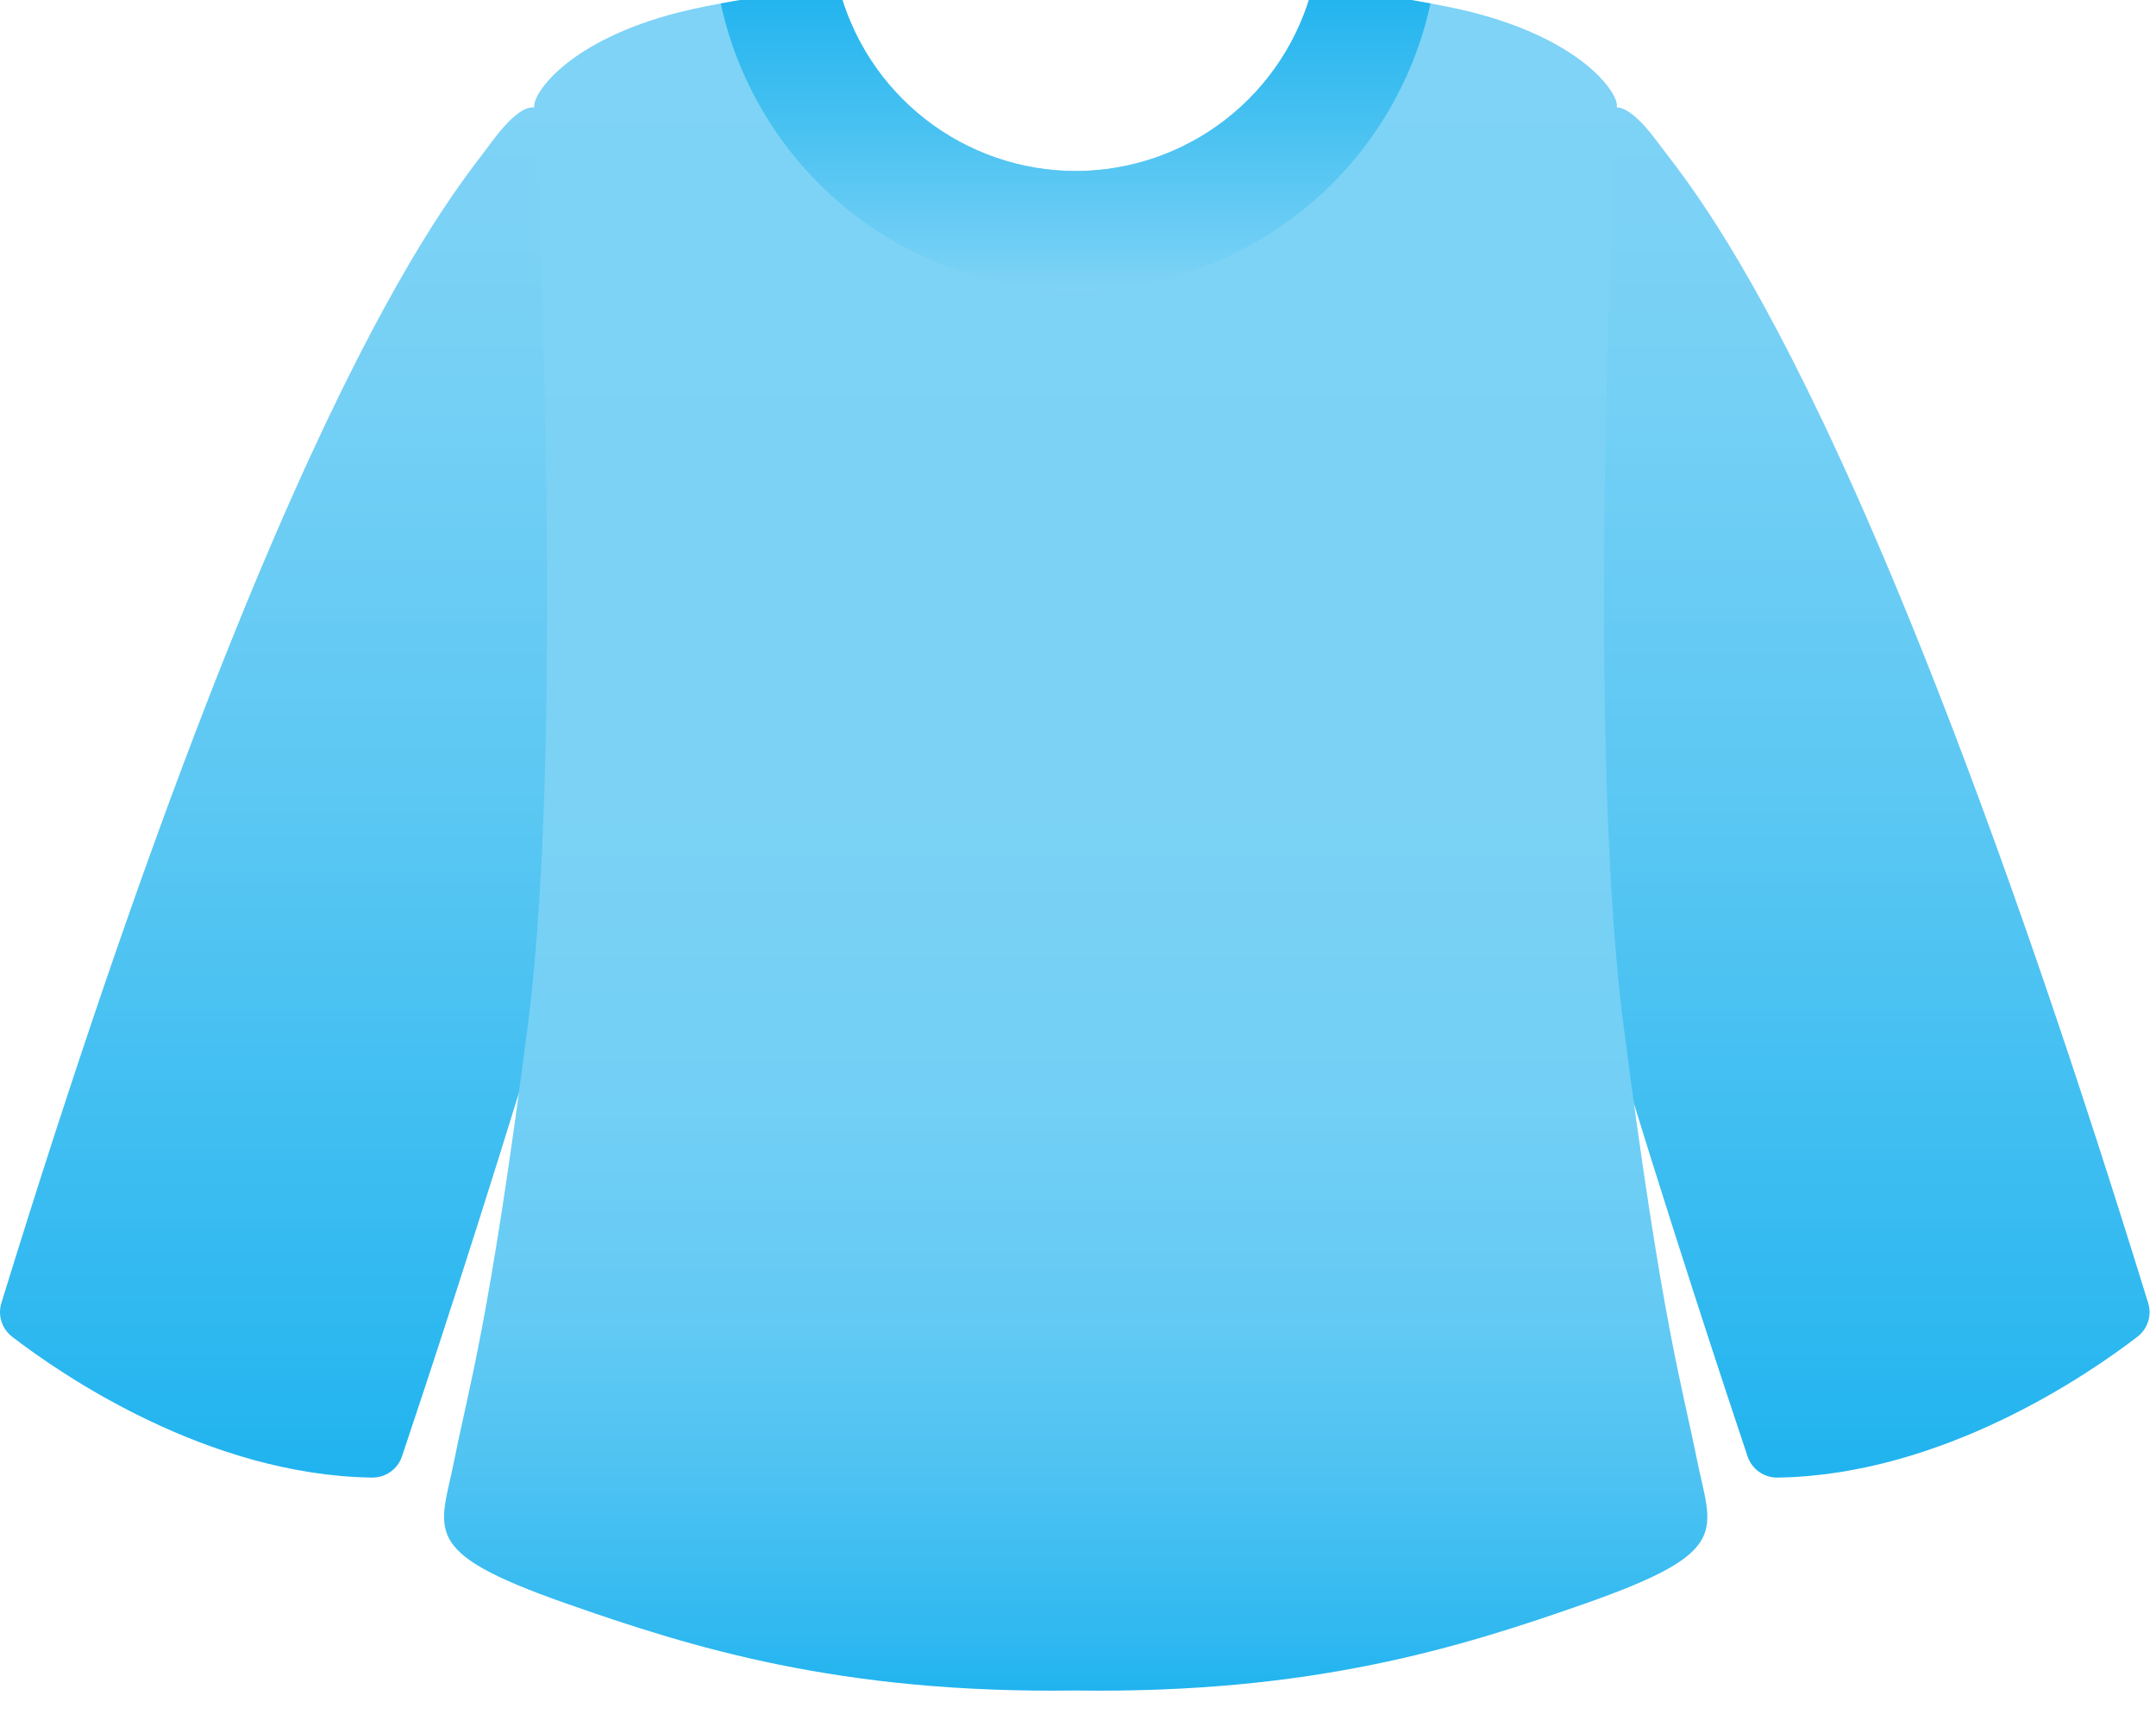
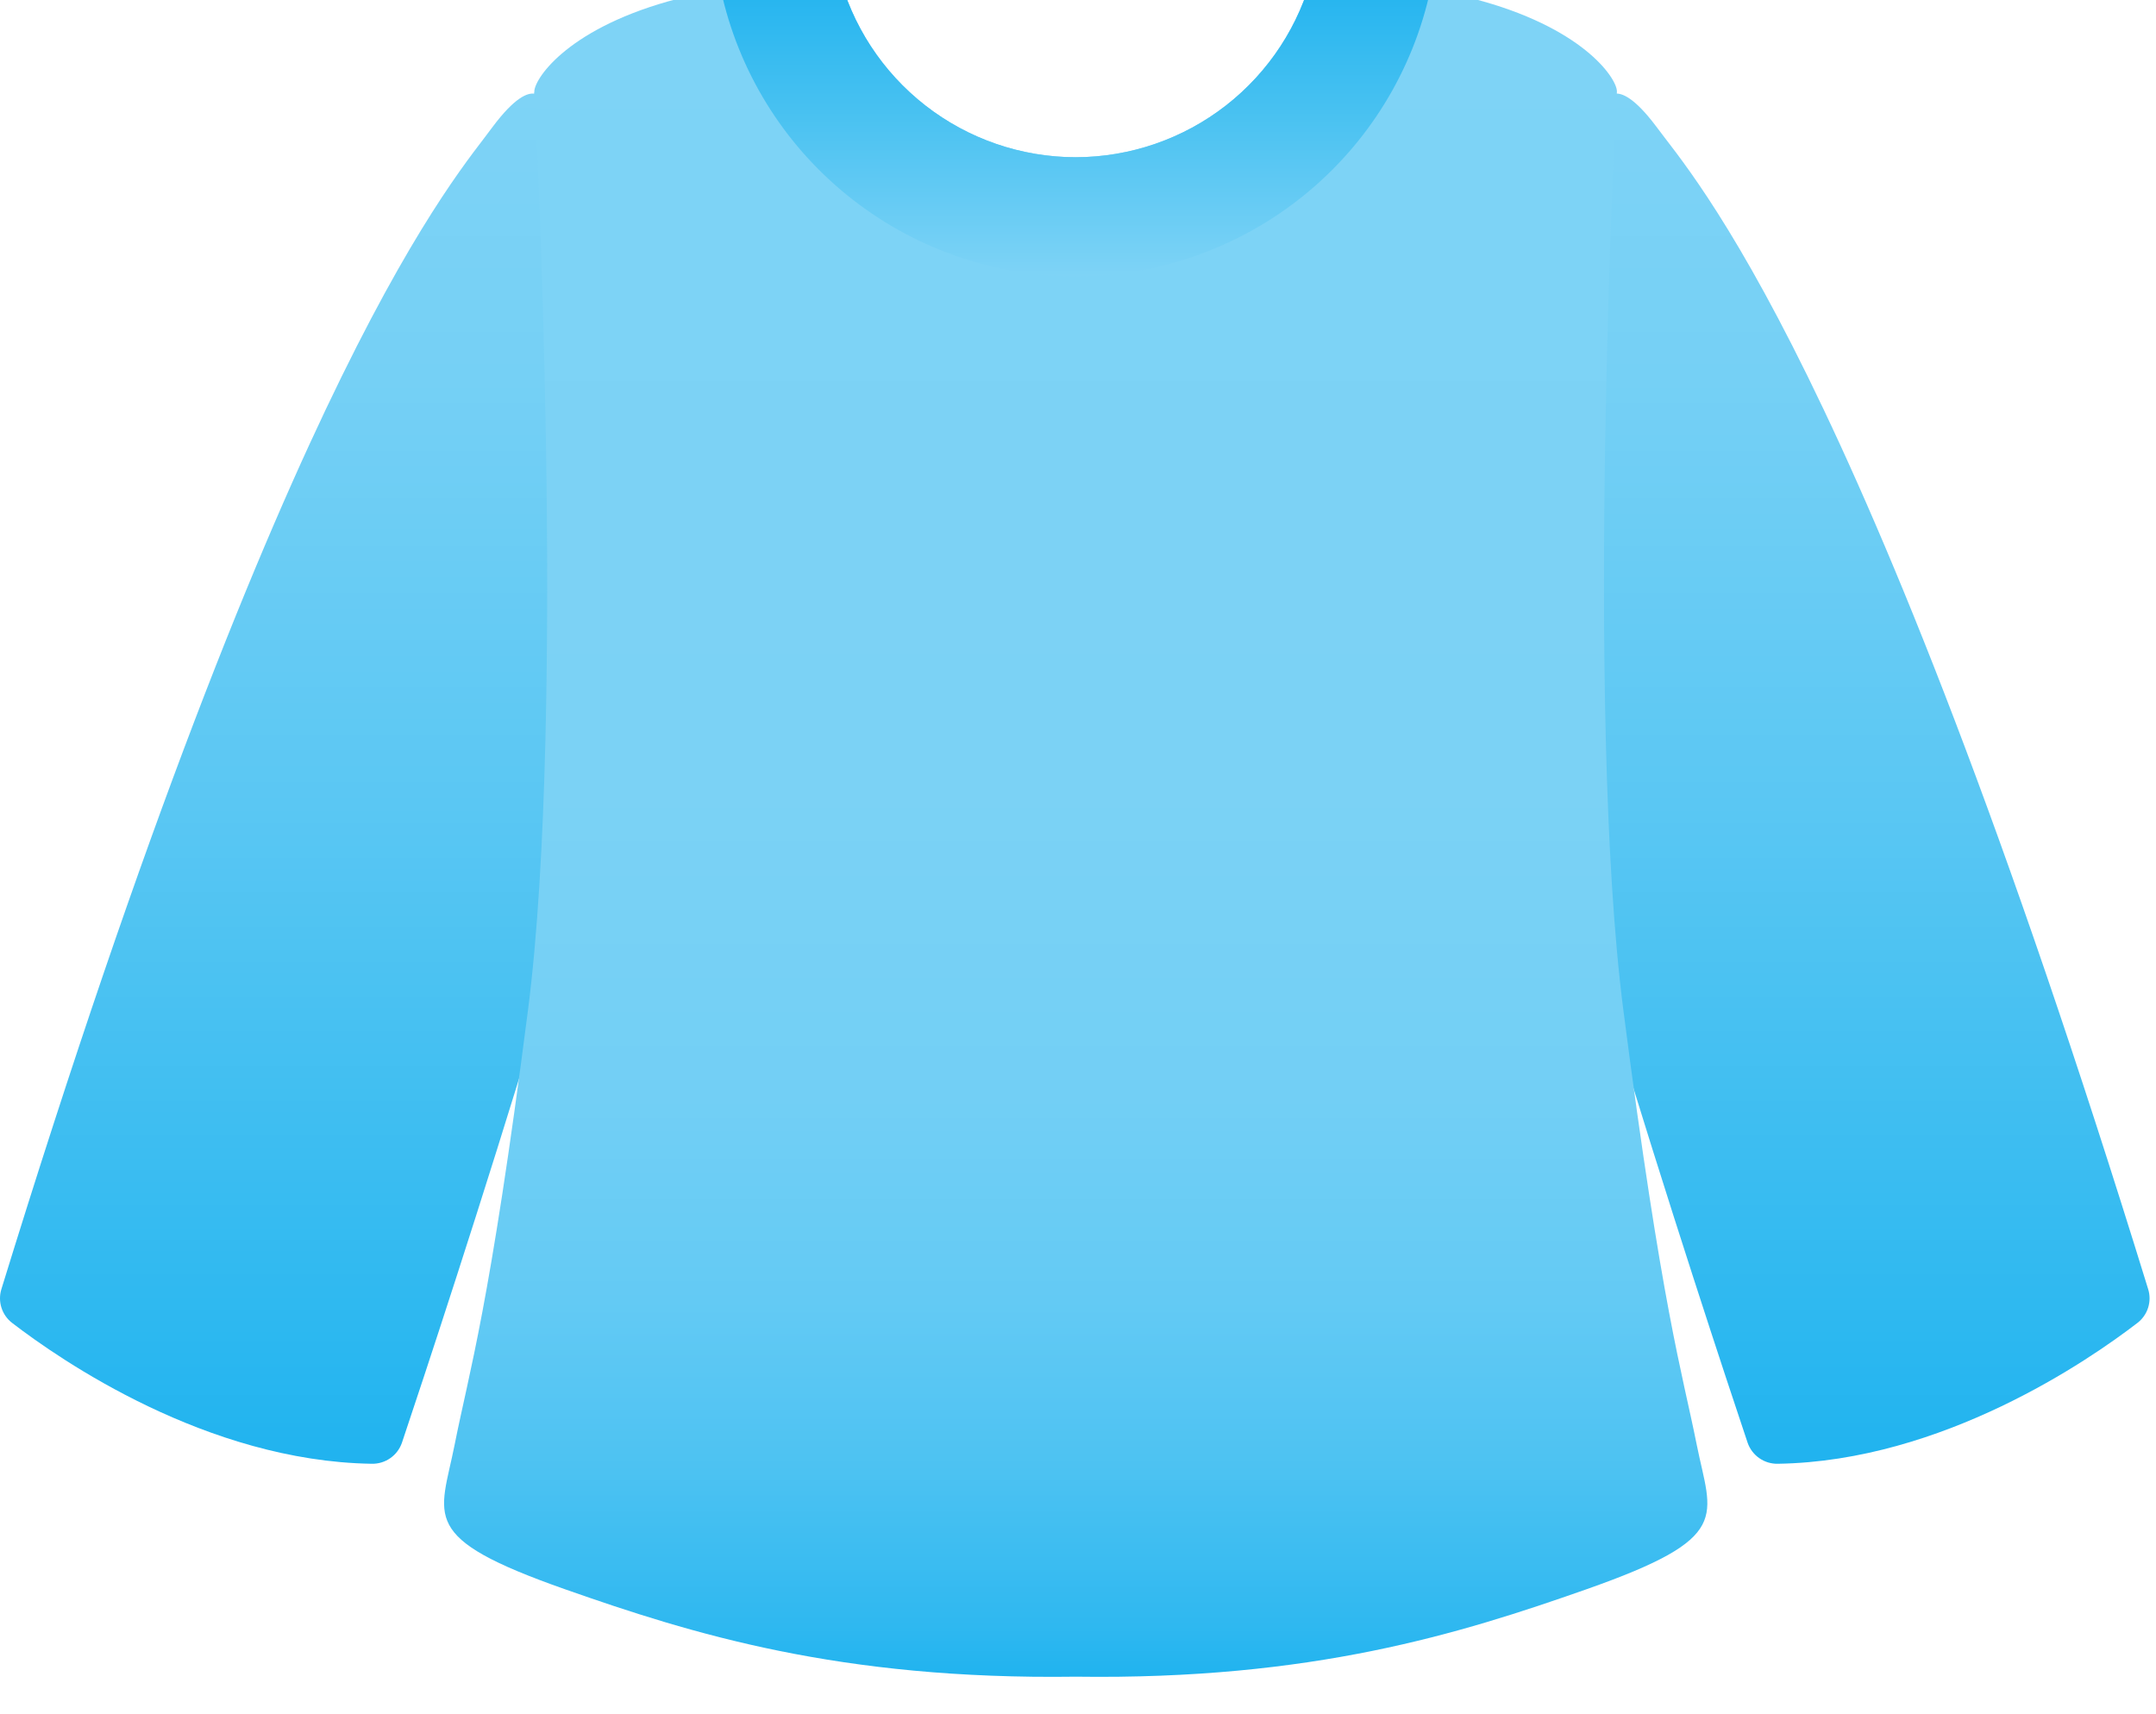
<svg xmlns="http://www.w3.org/2000/svg" width="156" height="124" viewBox="0 0 156 124" fill="none">
-   <g transform="translate(0, -1)">
+   <g transform="translate(0, -2)">
    <path d="M38.662 8.67V8.78C38.172 8.71 37.252 9.04 35.662 11.16C33.112 14.7 20.902 27.79 0.102 95.3C-0.035 95.739 -0.034 96.21 0.106 96.648C0.245 97.086 0.516 97.471 0.882 97.75C4.392 100.45 14.962 107.75 26.882 107.94C27.363 107.954 27.835 107.814 28.231 107.54C28.627 107.267 28.925 106.874 29.082 106.42C31.972 97.8 46.352 54.42 49.512 34.55C53.002 12.38 38.662 8.67 38.662 8.67Z" fill="url(#paint0_linear_95_214)" />
    <path d="M116.842 8.67V8.78C117.332 8.71 118.252 9.04 119.842 11.16C122.422 14.7 134.612 27.79 155.432 95.3C155.569 95.739 155.568 96.21 155.429 96.648C155.289 97.086 155.018 97.471 154.652 97.75C151.142 100.45 140.562 107.75 128.652 107.94C128.171 107.954 127.699 107.814 127.303 107.54C126.908 107.267 126.609 106.874 126.452 106.42C123.562 97.8 109.182 54.42 106.022 34.55C102.512 12.38 116.842 8.67 116.842 8.67Z" fill="url(#paint1_linear_95_214)" />
    <path d="M122.762 106.53C121.702 101.23 120.262 96.8 117.462 75.12C114.662 53.44 116.902 9.5 116.992 8.67C117.082 7.84 114.832 4.23 107.312 2.1C106.312 1.81 104.982 1.52 103.502 1.25C101.022 0.79 98.042 0.37 94.992 0C94.025 3.82 91.814 7.209 88.706 9.632C85.599 12.055 81.772 13.374 77.832 13.38C73.891 13.376 70.064 12.057 66.957 9.634C63.849 7.211 61.637 3.821 60.672 0C57.622 0.37 54.672 0.79 52.152 1.25C50.672 1.52 49.372 1.81 48.342 2.1C40.832 4.23 38.592 7.84 38.662 8.67C38.732 9.5 40.992 53.45 38.202 75.12C35.412 96.79 33.952 101.23 32.902 106.53C31.852 111.83 30.202 113.27 40.902 117.03C50.042 120.24 60.732 123.59 77.842 123.35C94.952 123.59 105.642 120.24 114.772 117.03C125.462 113.27 123.822 111.83 122.762 106.53Z" fill="url(#paint2_linear_95_214)" />
    <path d="M103.502 1.25C101.022 0.79 98.042 0.37 94.992 0C94.025 3.82 91.814 7.209 88.706 9.632C85.599 12.055 81.772 13.374 77.832 13.38C73.891 13.376 70.064 12.057 66.957 9.634C63.849 7.211 61.637 3.821 60.672 0C57.622 0.37 54.672 0.79 52.152 1.25C53.419 7.118 56.655 12.376 61.323 16.15C65.99 19.925 71.809 21.989 77.812 22C83.82 21.996 89.646 19.935 94.32 16.16C98.994 12.384 102.234 7.123 103.502 1.25Z" fill="url(#paint3_linear_95_214)" />
    <defs>
      <linearGradient id="paint0_linear_95_214" x1="25.022" y1="8.67" x2="25.022" y2="107.94" gradientUnits="userSpaceOnUse">
        <stop stop-color="#7ED3F6" />
        <stop offset="0.21" stop-color="#75D0F5" />
        <stop offset="0.52" stop-color="#5AC7F3" />
        <stop offset="0.9" stop-color="#2DB8F0" />
        <stop offset="1" stop-color="#20B3EF" />
      </linearGradient>
      <linearGradient id="paint1_linear_95_214" x1="130.492" y1="8.67" x2="130.492" y2="107.94" gradientUnits="userSpaceOnUse">
        <stop stop-color="#7ED3F6" />
        <stop offset="0.21" stop-color="#75D0F5" />
        <stop offset="0.52" stop-color="#5AC7F3" />
        <stop offset="0.9" stop-color="#2DB8F0" />
        <stop offset="1" stop-color="#20B3EF" />
      </linearGradient>
      <linearGradient id="paint2_linear_95_214" x1="77.832" y1="0" x2="77.832" y2="123.36" gradientUnits="userSpaceOnUse">
        <stop stop-color="#7ED3F6" />
        <stop offset="0.48" stop-color="#7BD2F5" />
        <stop offset="0.66" stop-color="#72CFF5" />
        <stop offset="0.78" stop-color="#63CAF4" />
        <stop offset="0.88" stop-color="#4CC2F2" />
        <stop offset="0.97" stop-color="#2FB8F0" />
        <stop offset="1" stop-color="#20B3EF" />
      </linearGradient>
      <linearGradient id="paint3_linear_95_214" x1="77.832" y1="21.95" x2="77.832" y2="0" gradientUnits="userSpaceOnUse">
        <stop stop-color="#7ED3F6" />
        <stop offset="0.55" stop-color="#47C1F1" />
        <stop offset="1" stop-color="#20B3EF" />
      </linearGradient>
    </defs>
  </g>
</svg>
